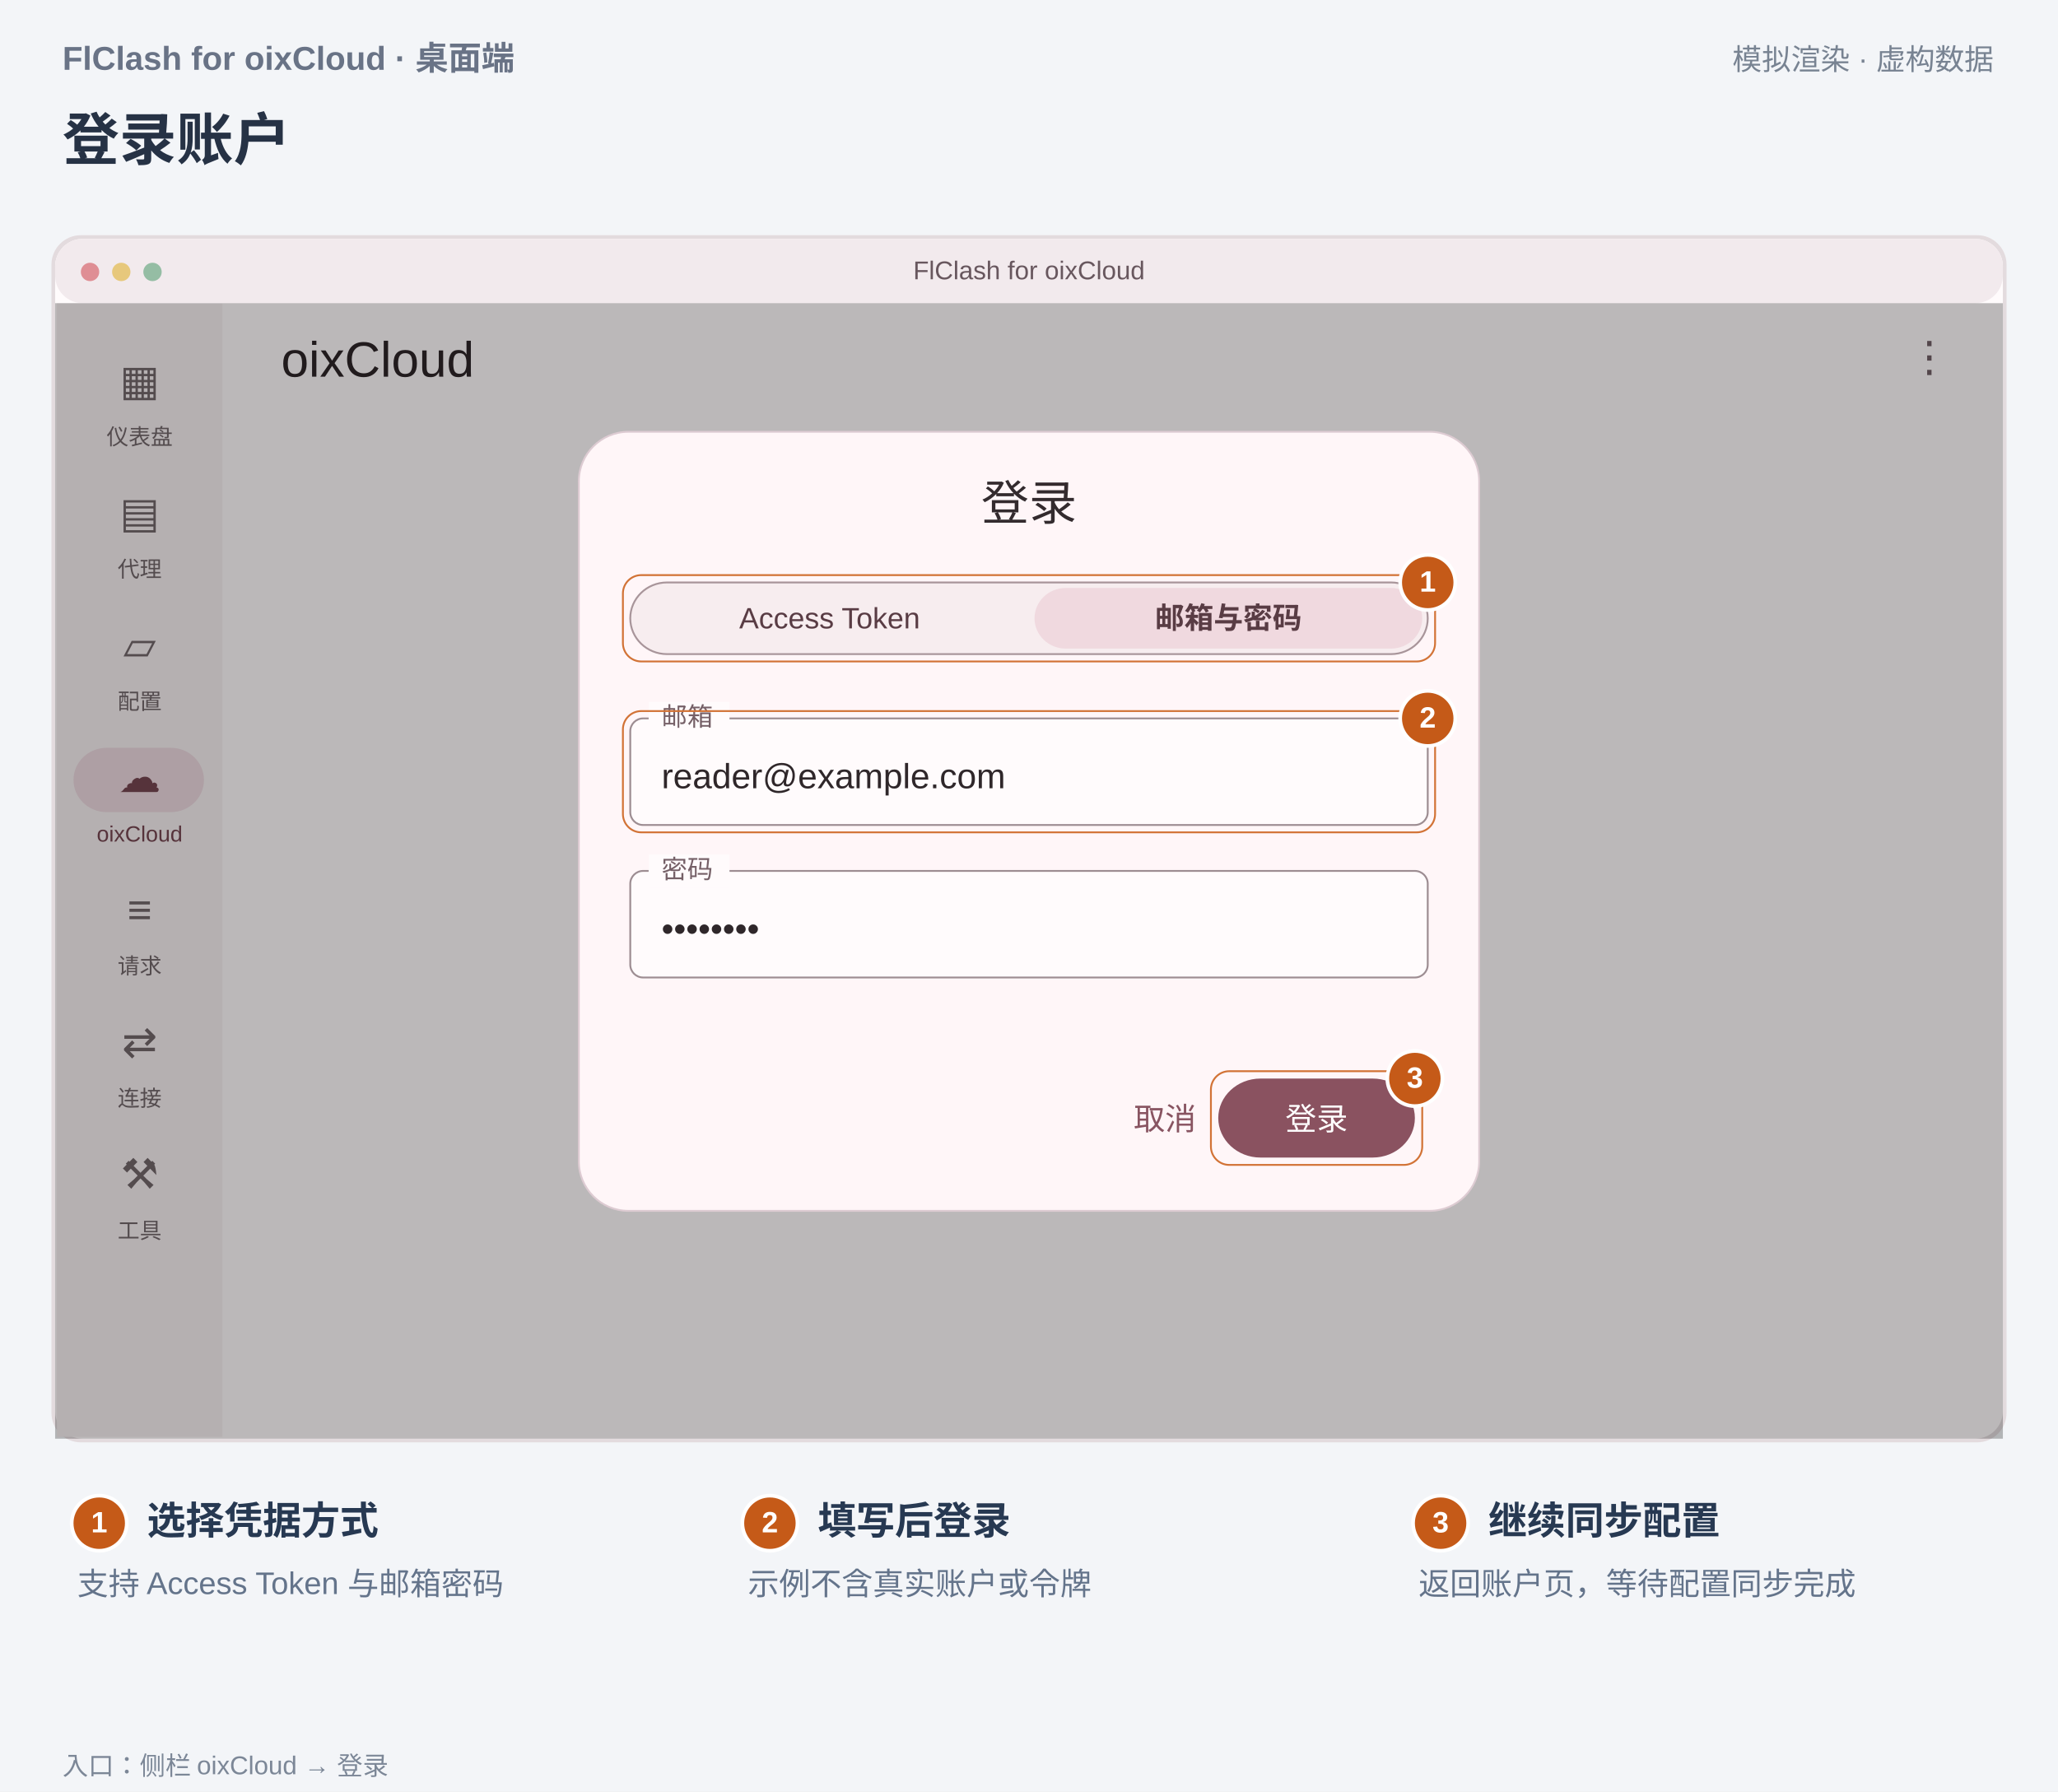
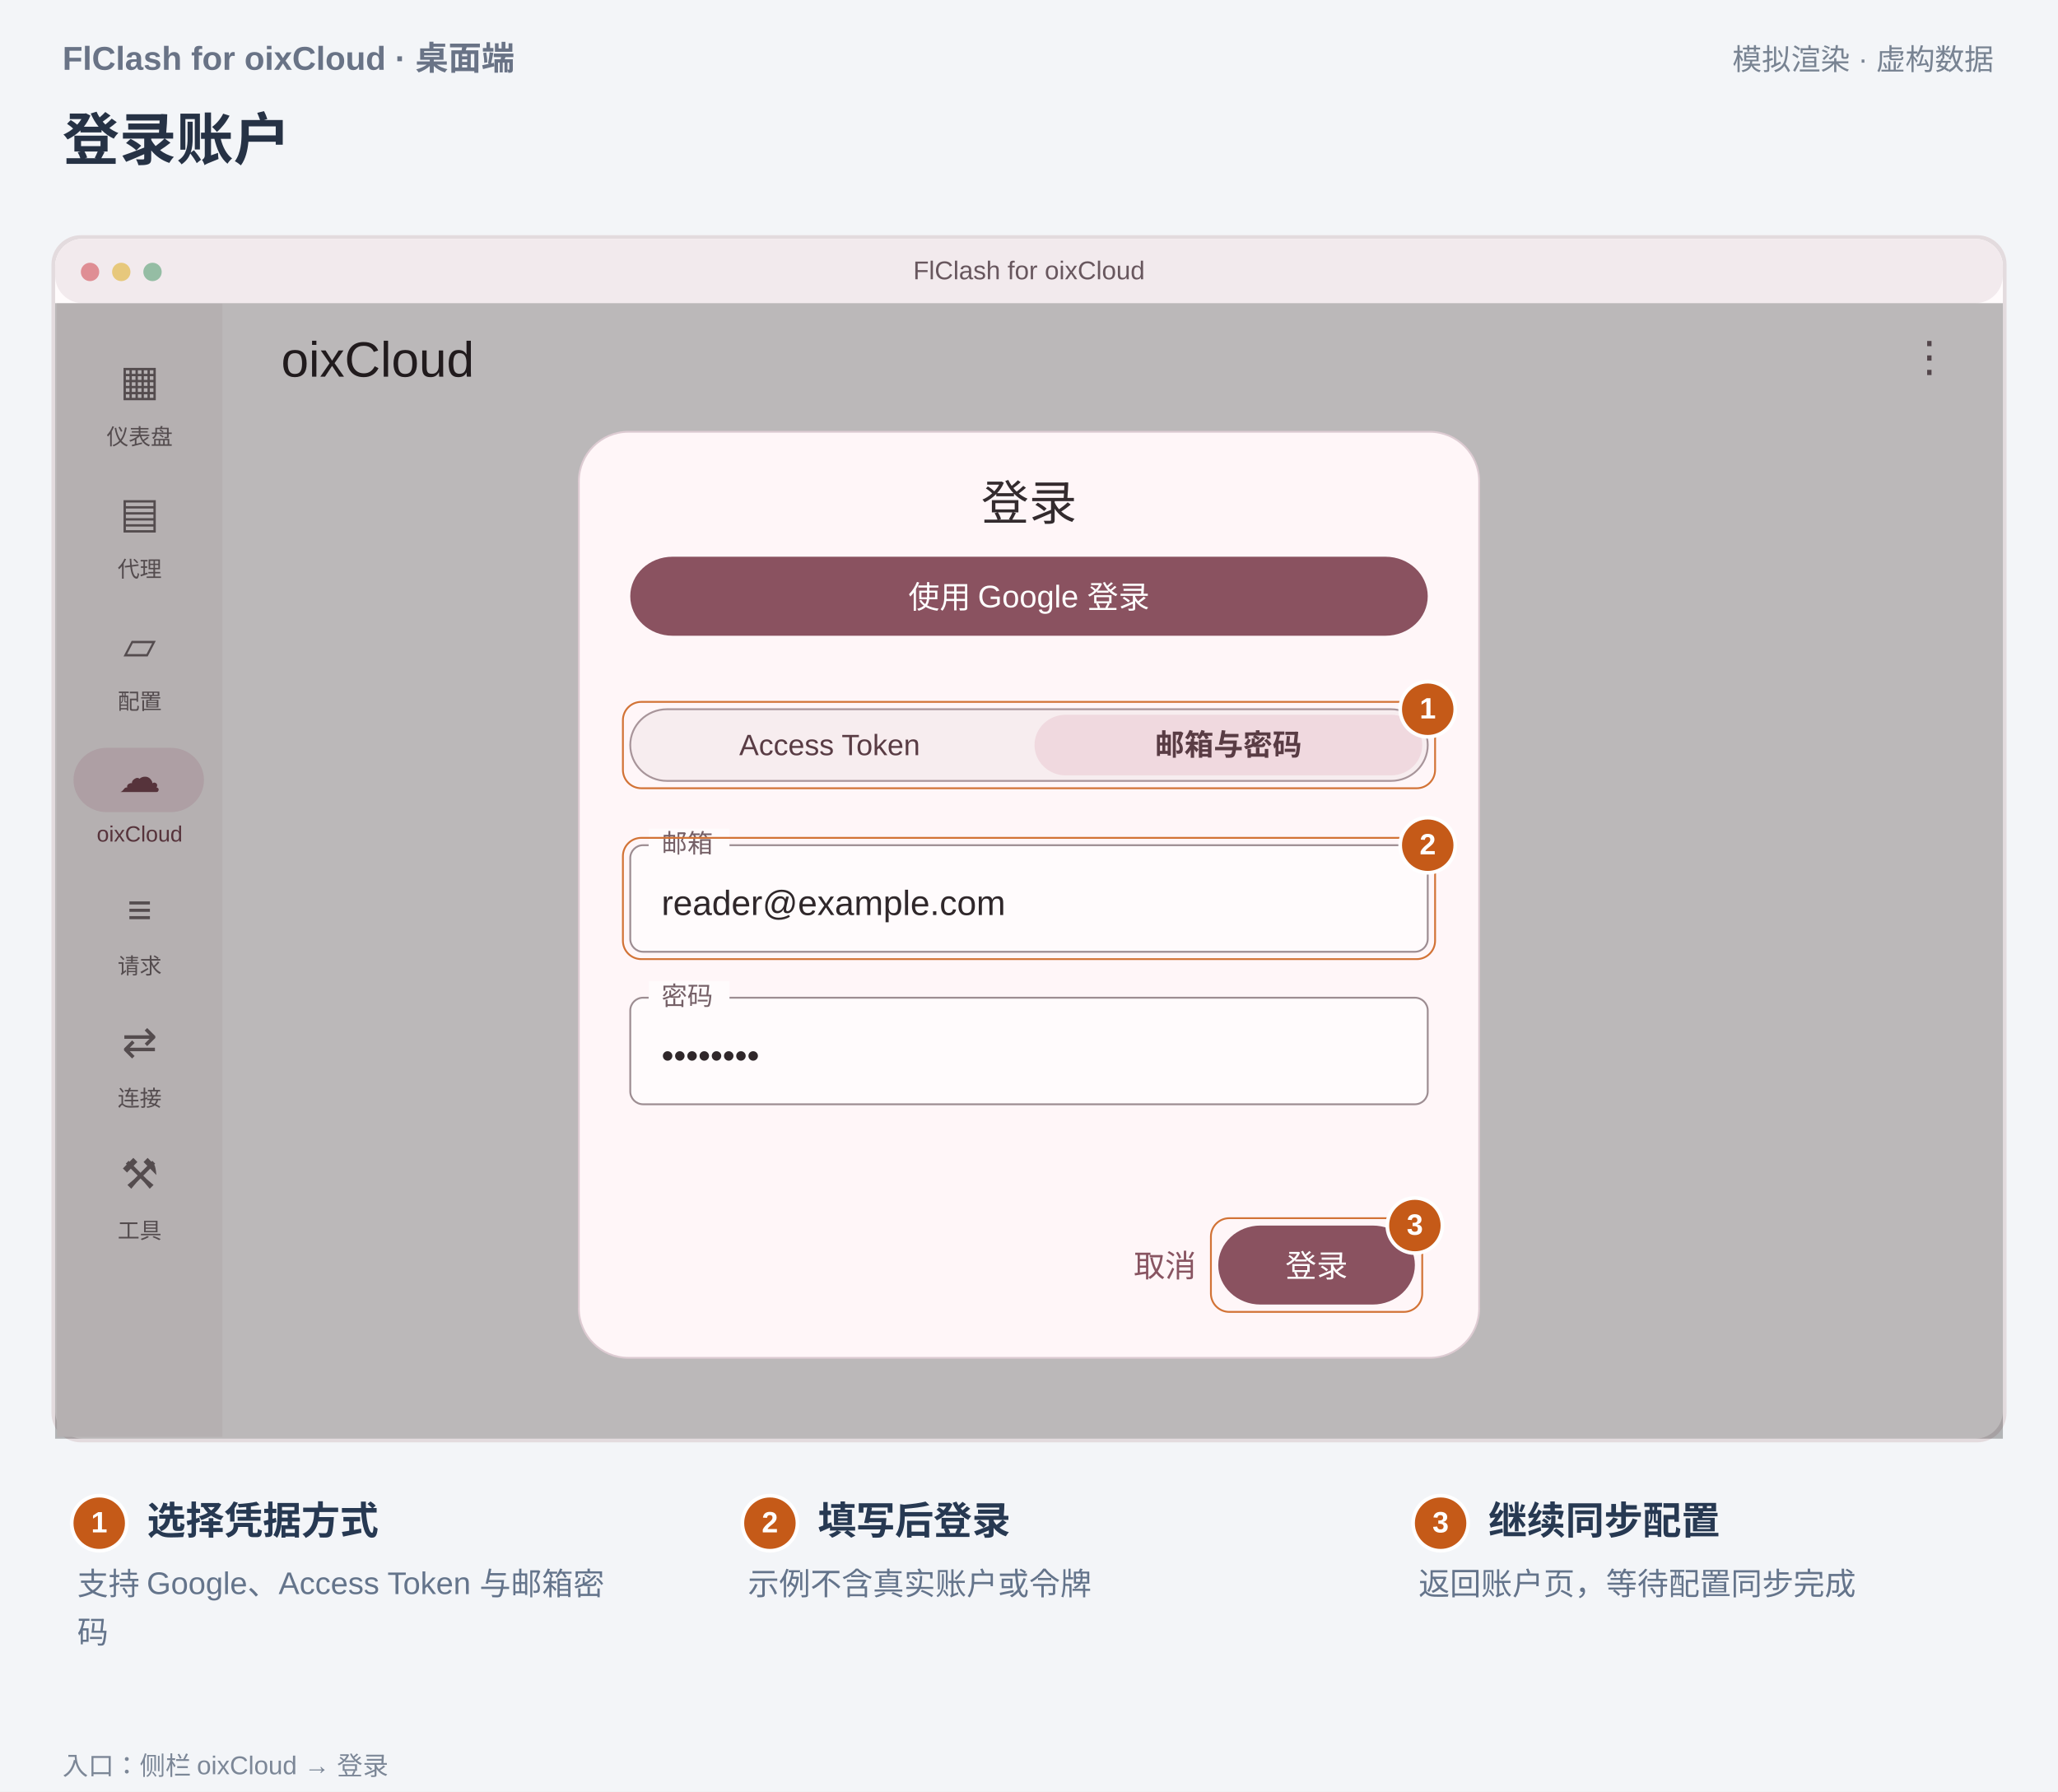
<svg xmlns="http://www.w3.org/2000/svg" width="1120" height="975" viewBox="0 0 1120 975" role="img" aria-labelledby="title desc">
  <g font-family="-apple-system,BlinkMacSystemFont,'PingFang SC','Segoe UI',Arial,sans-serif">
    <rect x="0" y="0" width="1120" height="975" rx="0" fill="#f3f5f8" stroke="none" />
    <text x="34" y="38" font-size="18" fill="#697386" font-weight="600" text-anchor="start">FlClash for oixCloud · 桌面端</text>
    <text x="1085" y="38" font-size="16" fill="#788392" font-weight="500" text-anchor="end">模拟渲染 · 虚构数据</text>
    <text x="34" y="87" font-size="31" fill="#263245" font-weight="700" text-anchor="start">登录账户</text>
    <rect x="28" y="128" width="1064" height="657" rx="16" fill="#e3dbde" stroke="none" />
    <rect x="30" y="130" width="1060" height="653" rx="15" fill="#fffbfc" stroke="none" />
    <rect x="30" y="130" width="1060" height="35" rx="15" fill="#f2eaed" stroke="none" />
    <circle cx="49" cy="148" r="5" fill="#df8e94" stroke="none" stroke-width="1" />
    <circle cx="66" cy="148" r="5" fill="#e7c87c" stroke="none" stroke-width="1" />
    <circle cx="83" cy="148" r="5" fill="#95bda4" stroke="none" stroke-width="1" />
    <text x="560" y="152" font-size="14" fill="#68575e" font-weight="500" text-anchor="middle">FlClash for oixCloud</text>
    <rect x="31" y="165" width="90" height="617" rx="0" fill="#f7f0f2" stroke="none" />
    <text x="76" y="215" font-size="23" fill="#72676b" font-weight="500" text-anchor="middle">▦</text>
    <text x="76" y="242" font-size="12" fill="#72676b" font-weight="500" text-anchor="middle">仪表盘</text>
    <text x="76" y="287" font-size="23" fill="#72676b" font-weight="500" text-anchor="middle">▤</text>
    <text x="76" y="314" font-size="12" fill="#72676b" font-weight="500" text-anchor="middle">代理</text>
    <text x="76" y="359" font-size="23" fill="#72676b" font-weight="500" text-anchor="middle">▱</text>
    <text x="76" y="386" font-size="12" fill="#72676b" font-weight="500" text-anchor="middle">配置</text>
    <rect x="40" y="407" width="71" height="35" rx="18" fill="#edd9df" stroke="none" />
    <text x="76" y="431" font-size="23" fill="#754651" font-weight="500" text-anchor="middle">☁</text>
    <text x="76" y="458" font-size="12" fill="#754651" font-weight="500" text-anchor="middle">oixCloud</text>
    <text x="76" y="503" font-size="23" fill="#72676b" font-weight="500" text-anchor="middle">≡</text>
    <text x="76" y="530" font-size="12" fill="#72676b" font-weight="500" text-anchor="middle">请求</text>
    <text x="76" y="575" font-size="23" fill="#72676b" font-weight="500" text-anchor="middle">⇄</text>
    <text x="76" y="602" font-size="12" fill="#72676b" font-weight="500" text-anchor="middle">连接</text>
    <text x="76" y="647" font-size="23" fill="#72676b" font-weight="500" text-anchor="middle">⚒</text>
    <text x="76" y="674" font-size="12" fill="#72676b" font-weight="500" text-anchor="middle">工具</text>
    <text x="153" y="205" font-size="27" fill="#2d2528" font-weight="500" text-anchor="start">oixCloud</text>
    <text x="1050" y="202" font-size="23" fill="#715f66" font-weight="500" text-anchor="middle">⋮</text>
    <rect x="30" y="165" width="1060" height="618" rx="0" fill="#00000044" stroke="none" />
-     <rect x="315" y="235" width="490" height="424" rx="27" fill="#fff6f8" stroke="#ddcbd2" />
+     <rect x="315" y="235" width="490" height="504" rx="27" fill="#fff6f8" stroke="#ddcbd2" />
    <text x="560" y="283" font-size="26" fill="#332b2e" font-weight="500" text-anchor="middle">登录</text>
-     <rect x="343" y="317" width="434" height="39" rx="20" fill="#f7edef" stroke="#a8959a" />
-     <text x="451.5" y="342" font-size="16" fill="#593c44" font-weight="400" text-anchor="middle">Access Token</text>
-     <rect x="563" y="320" width="211" height="33" rx="17" fill="#f0d9df" stroke="none" />
-     <text x="668.5" y="342" font-size="16" fill="#593c44" font-weight="600" text-anchor="middle">邮箱与密码</text>
-     <rect x="339" y="313" width="442" height="47" rx="10" fill="none" stroke="#d27336" />
-     <circle cx="777" cy="317" r="15" fill="#c55a18" stroke="#fff" stroke-width="2" />
-     <text x="777" y="322" font-size="16" fill="#fff" font-weight="700" text-anchor="middle">1</text>
-     <rect x="343" y="391" width="434" height="58" rx="7" fill="#fffbfc" stroke="#9d8d92" />
-     <rect x="353" y="382" width="44" height="18" rx="0" fill="#fffbfc" stroke="none" />
-     <text x="360" y="395" font-size="14" fill="#756067" font-weight="400" text-anchor="start">邮箱</text>
-     <text x="360" y="429" font-size="19" fill="#2f272a" font-weight="400" text-anchor="start">reader@example.com</text>
-     <rect x="339" y="387" width="442" height="66" rx="10" fill="none" stroke="#d27336" />
-     <circle cx="777" cy="391" r="15" fill="#c55a18" stroke="#fff" stroke-width="2" />
-     <text x="777" y="396" font-size="16" fill="#fff" font-weight="700" text-anchor="middle">2</text>
-     <rect x="343" y="474" width="434" height="58" rx="7" fill="#fffbfc" stroke="#9d8d92" />
-     <rect x="353" y="465" width="44" height="18" rx="0" fill="#fffbfc" stroke="none" />
-     <text x="360" y="478" font-size="14" fill="#756067" font-weight="400" text-anchor="start">密码</text>
-     <text x="360" y="512" font-size="19" fill="#2f272a" font-weight="400" text-anchor="start">••••••••</text>
-     <text x="617" y="615" font-size="17" fill="#885461" font-weight="400" text-anchor="start">取消</text>
-     <rect x="663" y="587" width="107" height="43" rx="23" fill="#8a5260" stroke="none" />
-     <text x="716.5" y="615" font-size="17" fill="#fff" font-weight="500" text-anchor="middle">登录</text>
-     <rect x="659" y="583" width="115" height="51" rx="10" fill="none" stroke="#d27336" />
-     <circle cx="770" cy="587" r="15" fill="#c55a18" stroke="#fff" stroke-width="2" />
-     <text x="770" y="592" font-size="16" fill="#fff" font-weight="700" text-anchor="middle">3</text>
+     <rect x="343" y="303" width="434" height="43" rx="23" fill="#8a5260" stroke="none" />
+     <text x="560" y="331" font-size="17" fill="#fff" font-weight="500" text-anchor="middle">使用 Google 登录</text>
+     <rect x="343" y="386" width="434" height="39" rx="20" fill="#f7edef" stroke="#a8959a" />
+     <text x="451.5" y="411" font-size="16" fill="#593c44" font-weight="400" text-anchor="middle">Access Token</text>
+     <rect x="563" y="389" width="211" height="33" rx="17" fill="#f0d9df" stroke="none" />
+     <text x="668.5" y="411" font-size="16" fill="#593c44" font-weight="600" text-anchor="middle">邮箱与密码</text>
+     <rect x="339" y="382" width="442" height="47" rx="10" fill="none" stroke="#d27336" />
+     <circle cx="777" cy="386" r="15" fill="#c55a18" stroke="#fff" stroke-width="2" />
+     <text x="777" y="391" font-size="16" fill="#fff" font-weight="700" text-anchor="middle">1</text>
+     <rect x="343" y="460" width="434" height="58" rx="7" fill="#fffbfc" stroke="#9d8d92" />
+     <rect x="353" y="451" width="44" height="18" rx="0" fill="#fffbfc" stroke="none" />
+     <text x="360" y="464" font-size="14" fill="#756067" font-weight="400" text-anchor="start">邮箱</text>
+     <text x="360" y="498" font-size="19" fill="#2f272a" font-weight="400" text-anchor="start">reader@example.com</text>
+     <rect x="339" y="456" width="442" height="66" rx="10" fill="none" stroke="#d27336" />
+     <circle cx="777" cy="460" r="15" fill="#c55a18" stroke="#fff" stroke-width="2" />
+     <text x="777" y="465" font-size="16" fill="#fff" font-weight="700" text-anchor="middle">2</text>
+     <rect x="343" y="543" width="434" height="58" rx="7" fill="#fffbfc" stroke="#9d8d92" />
+     <rect x="353" y="534" width="44" height="18" rx="0" fill="#fffbfc" stroke="none" />
+     <text x="360" y="547" font-size="14" fill="#756067" font-weight="400" text-anchor="start">密码</text>
+     <text x="360" y="581" font-size="19" fill="#2f272a" font-weight="400" text-anchor="start">••••••••</text>
+     <text x="617" y="695" font-size="17" fill="#885461" font-weight="400" text-anchor="start">取消</text>
+     <rect x="663" y="667" width="107" height="43" rx="23" fill="#8a5260" stroke="none" />
+     <text x="716.5" y="695" font-size="17" fill="#fff" font-weight="500" text-anchor="middle">登录</text>
+     <rect x="659" y="663" width="115" height="51" rx="10" fill="none" stroke="#d27336" />
+     <circle cx="770" cy="667" r="15" fill="#c55a18" stroke="#fff" stroke-width="2" />
+     <text x="770" y="672" font-size="16" fill="#fff" font-weight="700" text-anchor="middle">3</text>
    <circle cx="54" cy="829" r="15" fill="#c55a18" stroke="#fff" stroke-width="2" />
    <text x="54" y="834" font-size="16" fill="#fff" font-weight="700" text-anchor="middle">1</text>
    <text x="80" y="835" font-size="21" fill="#273952" font-weight="600" text-anchor="start">选择凭据方式</text>
-     <text x="42" y="868" font-size="17" fill="#64748b" font-weight="400" text-anchor="start">支持 Access Token 与邮箱密码</text>
+     <text x="42" y="868" font-size="17" fill="#64748b" font-weight="400" text-anchor="start">支持 Google、Access Token 与邮箱密</text>
+     <text x="42" y="894.35" font-size="17" fill="#64748b" font-weight="400" text-anchor="start">码</text>
    <circle cx="419" cy="829" r="15" fill="#c55a18" stroke="#fff" stroke-width="2" />
    <text x="419" y="834" font-size="16" fill="#fff" font-weight="700" text-anchor="middle">2</text>
    <text x="445" y="835" font-size="21" fill="#273952" font-weight="600" text-anchor="start">填写后登录</text>
    <text x="407" y="868" font-size="17" fill="#64748b" font-weight="400" text-anchor="start">示例不含真实账户或令牌</text>
    <circle cx="784" cy="829" r="15" fill="#c55a18" stroke="#fff" stroke-width="2" />
    <text x="784" y="834" font-size="16" fill="#fff" font-weight="700" text-anchor="middle">3</text>
    <text x="810" y="835" font-size="21" fill="#273952" font-weight="600" text-anchor="start">继续同步配置</text>
    <text x="772" y="868" font-size="17" fill="#64748b" font-weight="400" text-anchor="start">返回账户页，等待配置同步完成</text>
    <text x="34" y="966" font-size="14" fill="#7c8797" font-weight="400" text-anchor="start">入口：侧栏 oixCloud → 登录</text>
  </g>
</svg>
